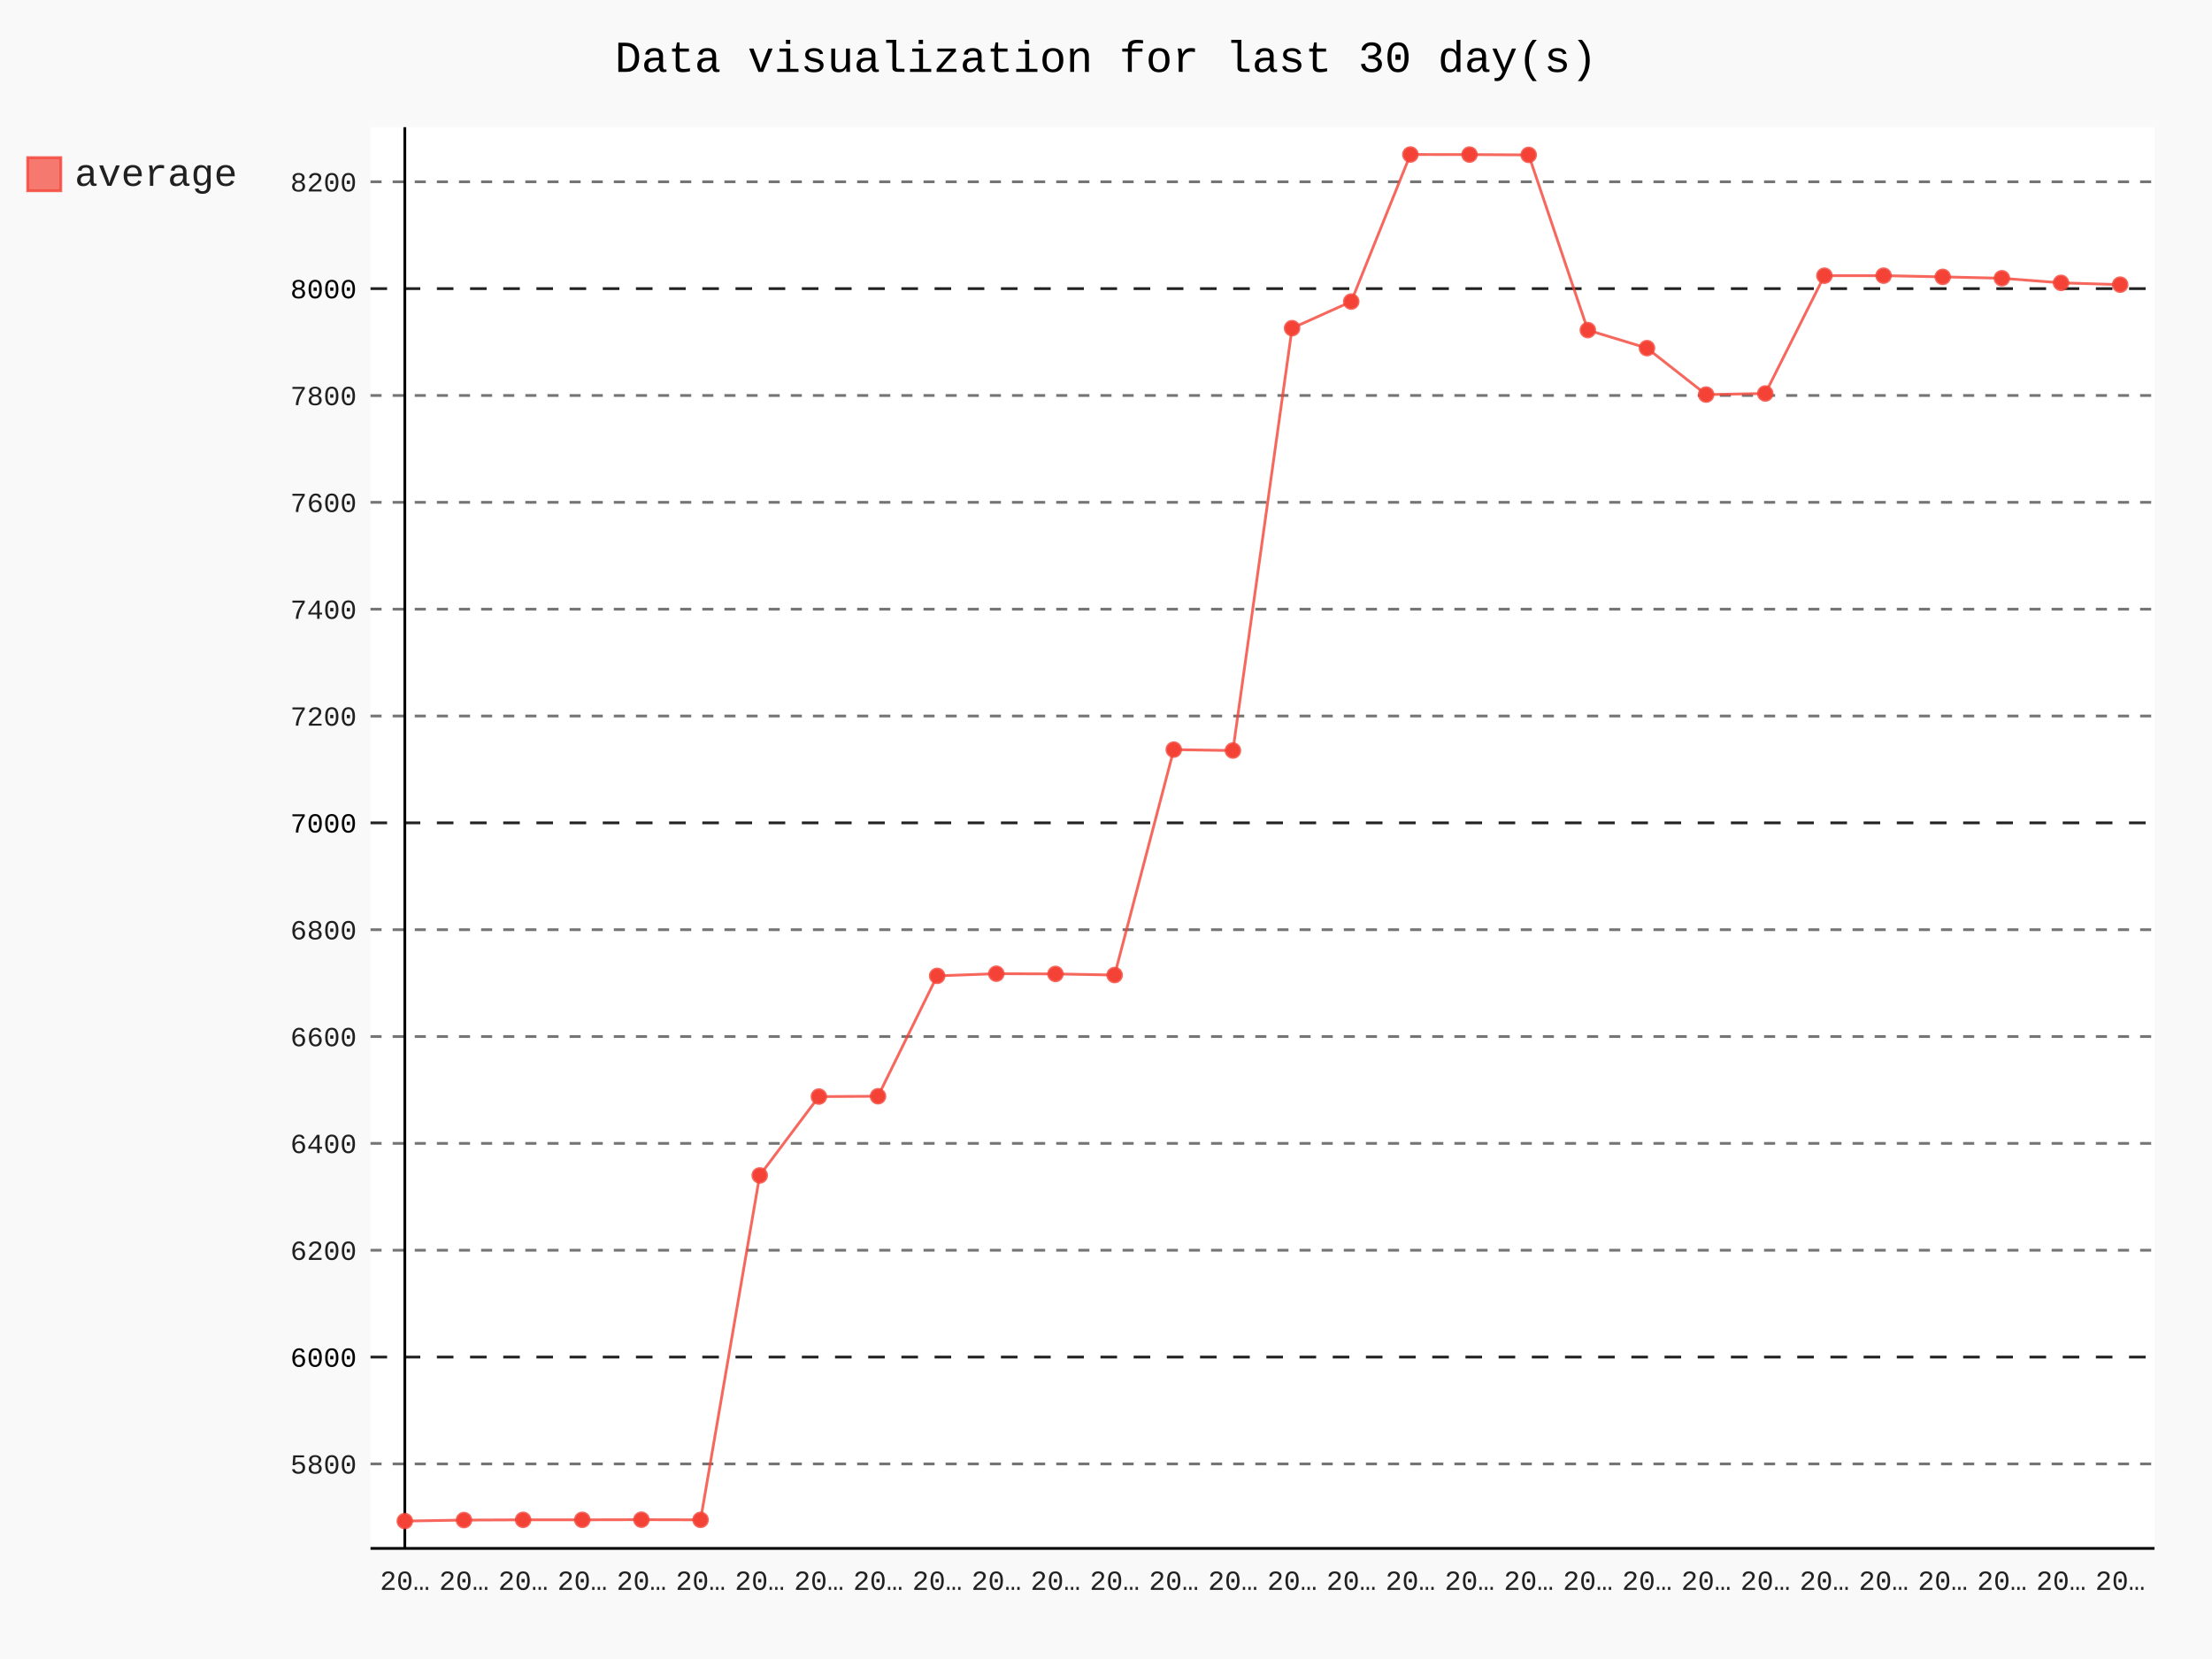
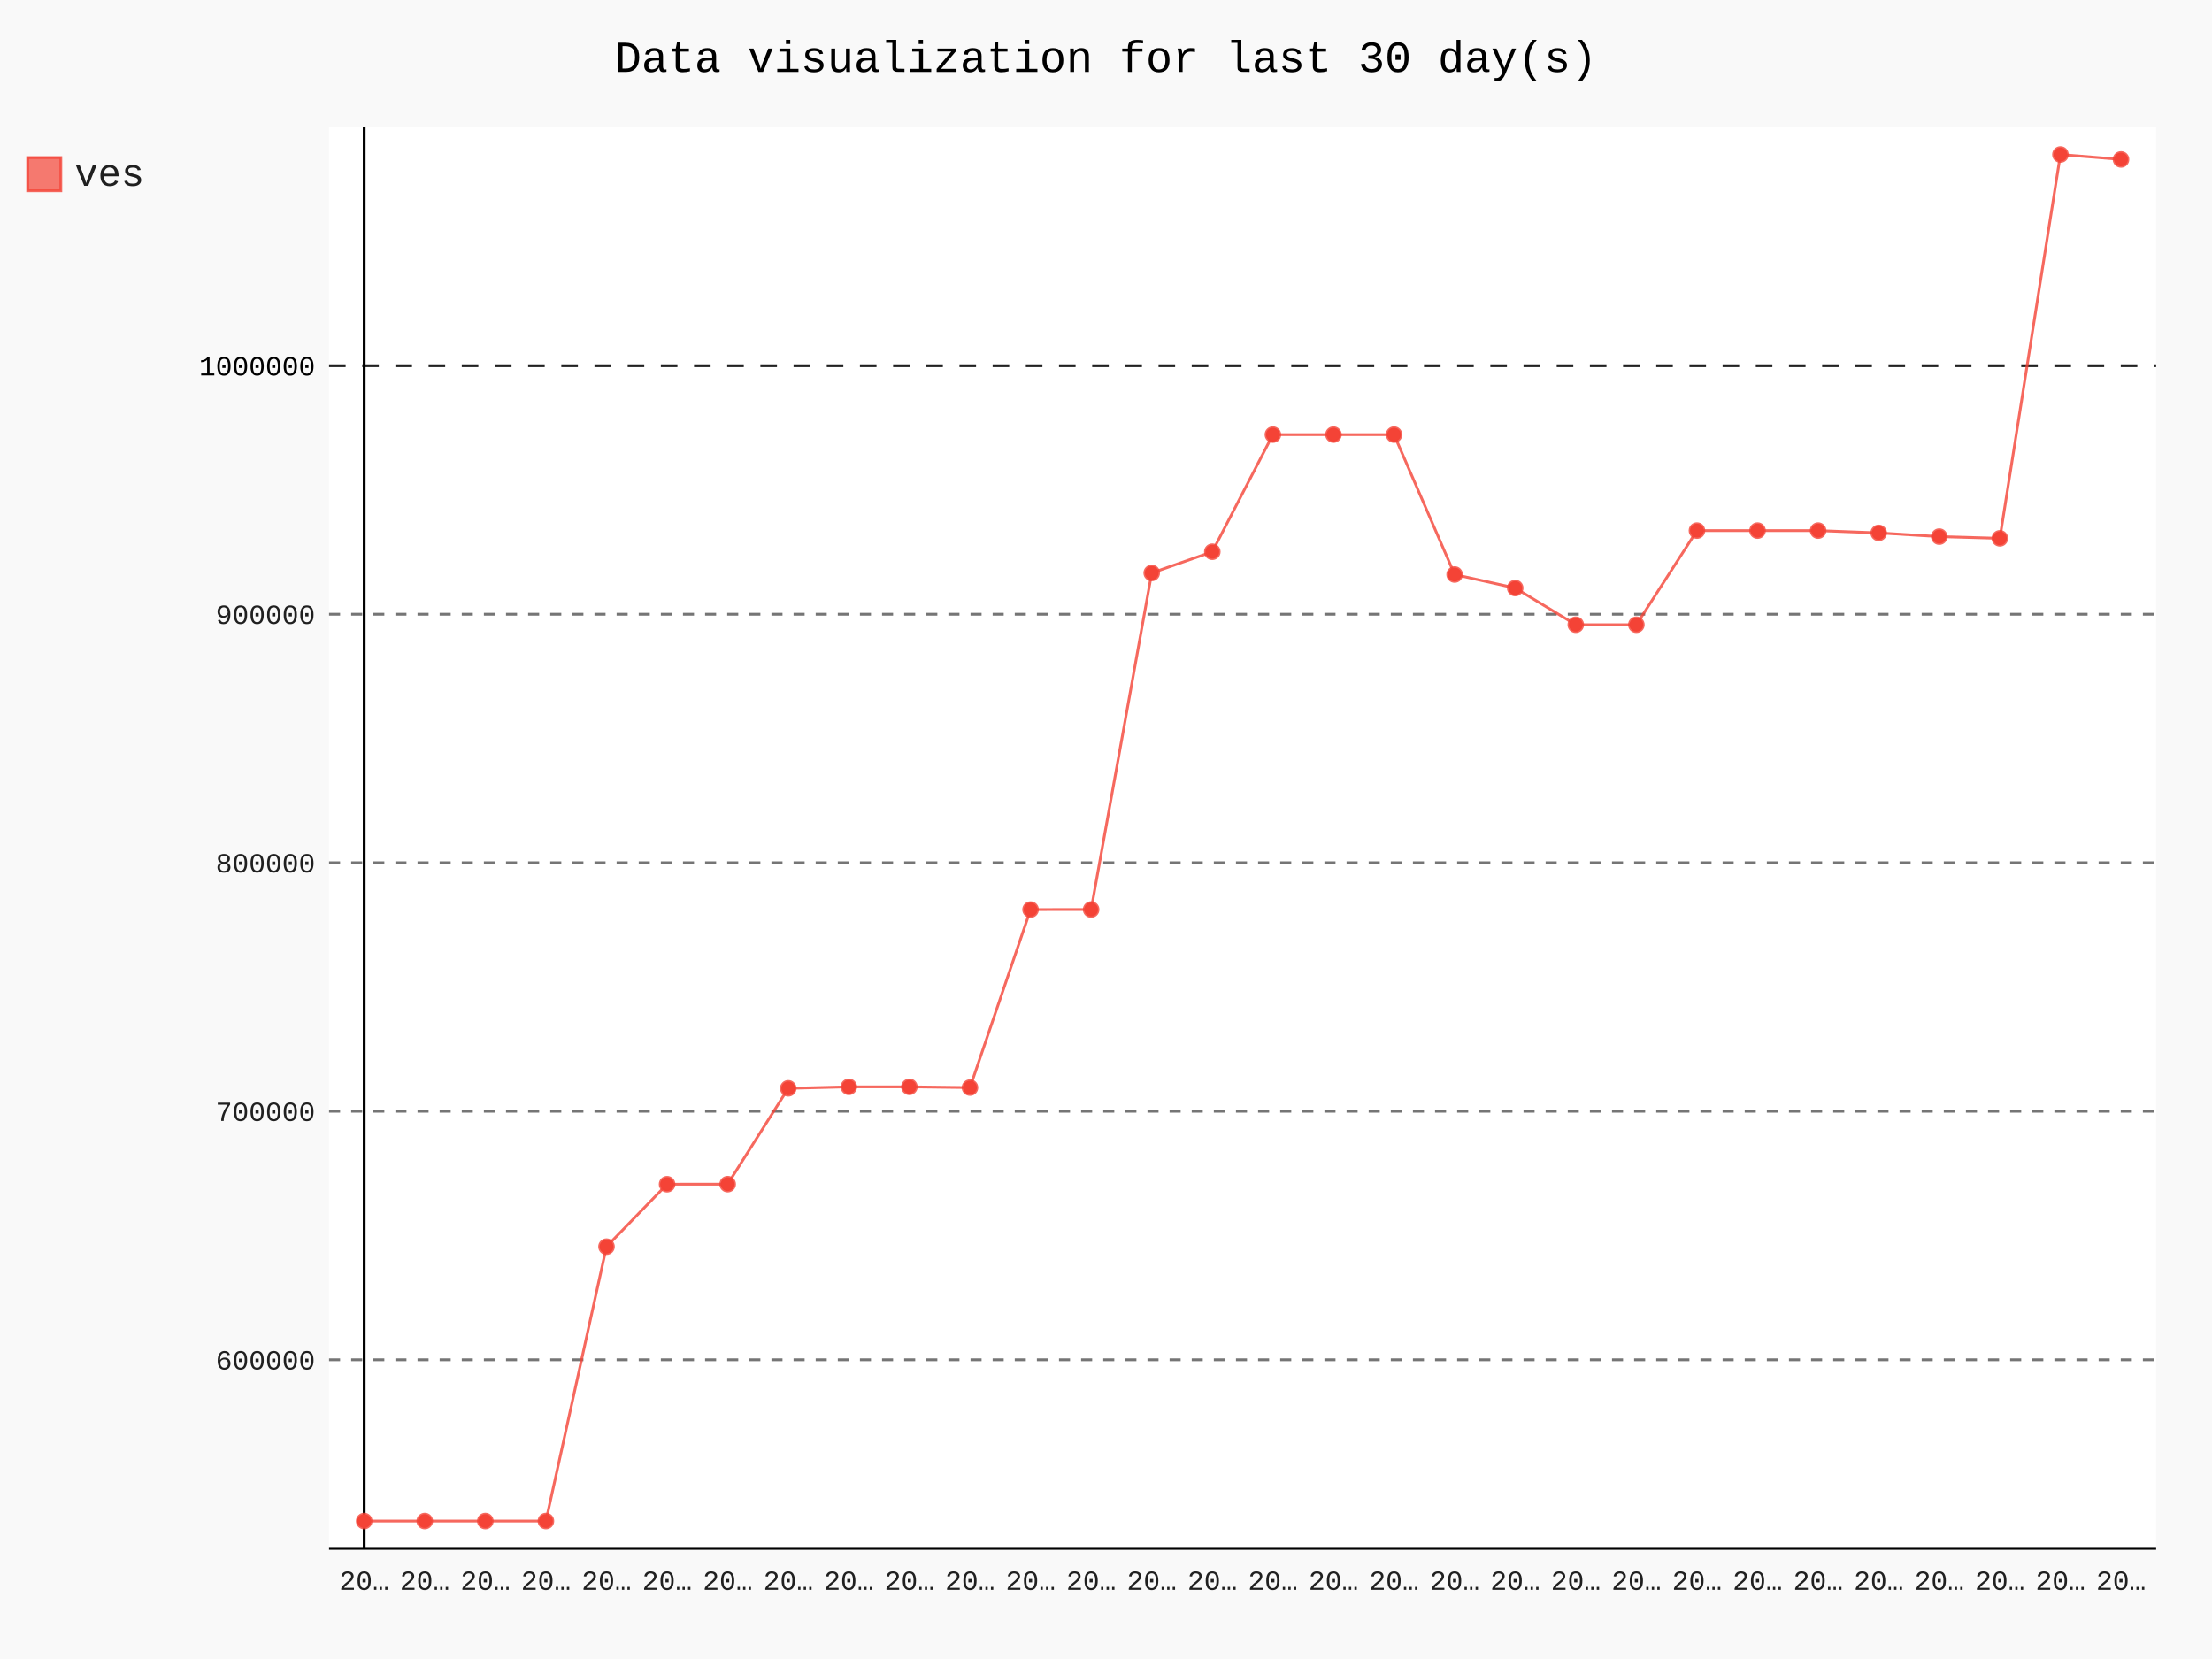
- <svg xmlns="http://www.w3.org/2000/svg" id="chart-b32dbc73-00fb-408c-bb18-6d2e215580d8" class="pygal-chart" viewBox="0 0 800 600">
+ <svg xmlns="http://www.w3.org/2000/svg" id="chart-a06a7581-9073-448a-ac82-92d03c60126c" class="pygal-chart" viewBox="0 0 800 600">
  <defs>
-     <style type="text/css">#chart-b32dbc73-00fb-408c-bb18-6d2e215580d8{-webkit-user-select:none;-webkit-font-smoothing:antialiased;font-family:Consolas,"Liberation Mono",Menlo,Courier,monospace}#chart-b32dbc73-00fb-408c-bb18-6d2e215580d8 .title{font-family:Consolas,"Liberation Mono",Menlo,Courier,monospace;font-size:16px}#chart-b32dbc73-00fb-408c-bb18-6d2e215580d8 .legends .legend text{font-family:Consolas,"Liberation Mono",Menlo,Courier,monospace;font-size:14px}#chart-b32dbc73-00fb-408c-bb18-6d2e215580d8 .axis text{font-family:Consolas,"Liberation Mono",Menlo,Courier,monospace;font-size:10px}#chart-b32dbc73-00fb-408c-bb18-6d2e215580d8 .axis text.major{font-family:Consolas,"Liberation Mono",Menlo,Courier,monospace;font-size:10px}#chart-b32dbc73-00fb-408c-bb18-6d2e215580d8 .text-overlay text.value{font-family:Consolas,"Liberation Mono",Menlo,Courier,monospace;font-size:16px}#chart-b32dbc73-00fb-408c-bb18-6d2e215580d8 .text-overlay text.label{font-family:Consolas,"Liberation Mono",Menlo,Courier,monospace;font-size:10px}#chart-b32dbc73-00fb-408c-bb18-6d2e215580d8 .tooltip{font-family:Consolas,"Liberation Mono",Menlo,Courier,monospace;font-size:14px}#chart-b32dbc73-00fb-408c-bb18-6d2e215580d8 text.no_data{font-family:Consolas,"Liberation Mono",Menlo,Courier,monospace;font-size:64px}
- #chart-b32dbc73-00fb-408c-bb18-6d2e215580d8{background-color:rgba(249,249,249,1)}#chart-b32dbc73-00fb-408c-bb18-6d2e215580d8 path,#chart-b32dbc73-00fb-408c-bb18-6d2e215580d8 line,#chart-b32dbc73-00fb-408c-bb18-6d2e215580d8 rect,#chart-b32dbc73-00fb-408c-bb18-6d2e215580d8 circle{-webkit-transition:150ms;-moz-transition:150ms;transition:150ms}#chart-b32dbc73-00fb-408c-bb18-6d2e215580d8 .graph &gt; .background{fill:rgba(249,249,249,1)}#chart-b32dbc73-00fb-408c-bb18-6d2e215580d8 .plot &gt; .background{fill:rgba(255,255,255,1)}#chart-b32dbc73-00fb-408c-bb18-6d2e215580d8 .graph{fill:rgba(0,0,0,.87)}#chart-b32dbc73-00fb-408c-bb18-6d2e215580d8 text.no_data{fill:rgba(0,0,0,1)}#chart-b32dbc73-00fb-408c-bb18-6d2e215580d8 .title{fill:rgba(0,0,0,1)}#chart-b32dbc73-00fb-408c-bb18-6d2e215580d8 .legends .legend text{fill:rgba(0,0,0,.87)}#chart-b32dbc73-00fb-408c-bb18-6d2e215580d8 .legends .legend:hover text{fill:rgba(0,0,0,1)}#chart-b32dbc73-00fb-408c-bb18-6d2e215580d8 .axis .line{stroke:rgba(0,0,0,1)}#chart-b32dbc73-00fb-408c-bb18-6d2e215580d8 .axis .guide.line{stroke:rgba(0,0,0,.54)}#chart-b32dbc73-00fb-408c-bb18-6d2e215580d8 .axis .major.line{stroke:rgba(0,0,0,.87)}#chart-b32dbc73-00fb-408c-bb18-6d2e215580d8 .axis text.major{fill:rgba(0,0,0,1)}#chart-b32dbc73-00fb-408c-bb18-6d2e215580d8 .axis.y .guides:hover .guide.line,#chart-b32dbc73-00fb-408c-bb18-6d2e215580d8 .line-graph .axis.x .guides:hover .guide.line,#chart-b32dbc73-00fb-408c-bb18-6d2e215580d8 .stackedline-graph .axis.x .guides:hover .guide.line,#chart-b32dbc73-00fb-408c-bb18-6d2e215580d8 .xy-graph .axis.x .guides:hover .guide.line{stroke:rgba(0,0,0,1)}#chart-b32dbc73-00fb-408c-bb18-6d2e215580d8 .axis .guides:hover text{fill:rgba(0,0,0,1)}#chart-b32dbc73-00fb-408c-bb18-6d2e215580d8 .reactive{fill-opacity:.7;stroke-opacity:.8}#chart-b32dbc73-00fb-408c-bb18-6d2e215580d8 .ci{stroke:rgba(0,0,0,.87)}#chart-b32dbc73-00fb-408c-bb18-6d2e215580d8 .reactive.active,#chart-b32dbc73-00fb-408c-bb18-6d2e215580d8 .active .reactive{fill-opacity:.8;stroke-opacity:.9;stroke-width:4}#chart-b32dbc73-00fb-408c-bb18-6d2e215580d8 .ci .reactive.active{stroke-width:1.5}#chart-b32dbc73-00fb-408c-bb18-6d2e215580d8 .series text{fill:rgba(0,0,0,1)}#chart-b32dbc73-00fb-408c-bb18-6d2e215580d8 .tooltip rect{fill:rgba(255,255,255,1);stroke:rgba(0,0,0,1);-webkit-transition:opacity 150ms;-moz-transition:opacity 150ms;transition:opacity 150ms}#chart-b32dbc73-00fb-408c-bb18-6d2e215580d8 .tooltip .label{fill:rgba(0,0,0,.87)}#chart-b32dbc73-00fb-408c-bb18-6d2e215580d8 .tooltip .label{fill:rgba(0,0,0,.87)}#chart-b32dbc73-00fb-408c-bb18-6d2e215580d8 .tooltip .legend{font-size:.8em;fill:rgba(0,0,0,.54)}#chart-b32dbc73-00fb-408c-bb18-6d2e215580d8 .tooltip .x_label{font-size:.6em;fill:rgba(0,0,0,1)}#chart-b32dbc73-00fb-408c-bb18-6d2e215580d8 .tooltip .xlink{font-size:.5em;text-decoration:underline}#chart-b32dbc73-00fb-408c-bb18-6d2e215580d8 .tooltip .value{font-size:1.5em}#chart-b32dbc73-00fb-408c-bb18-6d2e215580d8 .bound{font-size:.5em}#chart-b32dbc73-00fb-408c-bb18-6d2e215580d8 .max-value{font-size:.75em;fill:rgba(0,0,0,.54)}#chart-b32dbc73-00fb-408c-bb18-6d2e215580d8 .map-element{fill:rgba(255,255,255,1);stroke:rgba(0,0,0,.54) !important}#chart-b32dbc73-00fb-408c-bb18-6d2e215580d8 .map-element .reactive{fill-opacity:inherit;stroke-opacity:inherit}#chart-b32dbc73-00fb-408c-bb18-6d2e215580d8 .color-0,#chart-b32dbc73-00fb-408c-bb18-6d2e215580d8 .color-0 a:visited{stroke:#F44336;fill:#F44336}#chart-b32dbc73-00fb-408c-bb18-6d2e215580d8 .text-overlay .color-0 text{fill:black}
- #chart-b32dbc73-00fb-408c-bb18-6d2e215580d8 text.no_data{text-anchor:middle}#chart-b32dbc73-00fb-408c-bb18-6d2e215580d8 .guide.line{fill:none}#chart-b32dbc73-00fb-408c-bb18-6d2e215580d8 .centered{text-anchor:middle}#chart-b32dbc73-00fb-408c-bb18-6d2e215580d8 .title{text-anchor:middle}#chart-b32dbc73-00fb-408c-bb18-6d2e215580d8 .legends .legend text{fill-opacity:1}#chart-b32dbc73-00fb-408c-bb18-6d2e215580d8 .axis.x text{text-anchor:middle}#chart-b32dbc73-00fb-408c-bb18-6d2e215580d8 .axis.x:not(.web) text[transform]{text-anchor:start}#chart-b32dbc73-00fb-408c-bb18-6d2e215580d8 .axis.x:not(.web) text[transform].backwards{text-anchor:end}#chart-b32dbc73-00fb-408c-bb18-6d2e215580d8 .axis.y text{text-anchor:end}#chart-b32dbc73-00fb-408c-bb18-6d2e215580d8 .axis.y text[transform].backwards{text-anchor:start}#chart-b32dbc73-00fb-408c-bb18-6d2e215580d8 .axis.y2 text{text-anchor:start}#chart-b32dbc73-00fb-408c-bb18-6d2e215580d8 .axis.y2 text[transform].backwards{text-anchor:end}#chart-b32dbc73-00fb-408c-bb18-6d2e215580d8 .axis .guide.line{stroke-dasharray:4,4}#chart-b32dbc73-00fb-408c-bb18-6d2e215580d8 .axis .major.guide.line{stroke-dasharray:6,6}#chart-b32dbc73-00fb-408c-bb18-6d2e215580d8 .horizontal .axis.y .guide.line,#chart-b32dbc73-00fb-408c-bb18-6d2e215580d8 .horizontal .axis.y2 .guide.line,#chart-b32dbc73-00fb-408c-bb18-6d2e215580d8 .vertical .axis.x .guide.line{opacity:0}#chart-b32dbc73-00fb-408c-bb18-6d2e215580d8 .horizontal .axis.always_show .guide.line,#chart-b32dbc73-00fb-408c-bb18-6d2e215580d8 .vertical .axis.always_show .guide.line{opacity:1 !important}#chart-b32dbc73-00fb-408c-bb18-6d2e215580d8 .axis.y .guides:hover .guide.line,#chart-b32dbc73-00fb-408c-bb18-6d2e215580d8 .axis.y2 .guides:hover .guide.line,#chart-b32dbc73-00fb-408c-bb18-6d2e215580d8 .axis.x .guides:hover .guide.line{opacity:1}#chart-b32dbc73-00fb-408c-bb18-6d2e215580d8 .axis .guides:hover text{opacity:1}#chart-b32dbc73-00fb-408c-bb18-6d2e215580d8 .nofill{fill:none}#chart-b32dbc73-00fb-408c-bb18-6d2e215580d8 .subtle-fill{fill-opacity:.2}#chart-b32dbc73-00fb-408c-bb18-6d2e215580d8 .dot{stroke-width:1px;fill-opacity:1}#chart-b32dbc73-00fb-408c-bb18-6d2e215580d8 .dot.active{stroke-width:5px}#chart-b32dbc73-00fb-408c-bb18-6d2e215580d8 .dot.negative{fill:transparent}#chart-b32dbc73-00fb-408c-bb18-6d2e215580d8 text,#chart-b32dbc73-00fb-408c-bb18-6d2e215580d8 tspan{stroke:none !important}#chart-b32dbc73-00fb-408c-bb18-6d2e215580d8 .series text.active{opacity:1}#chart-b32dbc73-00fb-408c-bb18-6d2e215580d8 .tooltip rect{fill-opacity:.95;stroke-width:.5}#chart-b32dbc73-00fb-408c-bb18-6d2e215580d8 .tooltip text{fill-opacity:1}#chart-b32dbc73-00fb-408c-bb18-6d2e215580d8 .showable{visibility:hidden}#chart-b32dbc73-00fb-408c-bb18-6d2e215580d8 .showable.shown{visibility:visible}#chart-b32dbc73-00fb-408c-bb18-6d2e215580d8 .gauge-background{fill:rgba(229,229,229,1);stroke:none}#chart-b32dbc73-00fb-408c-bb18-6d2e215580d8 .bg-lines{stroke:rgba(249,249,249,1);stroke-width:2px}</style>
+     <style type="text/css">#chart-a06a7581-9073-448a-ac82-92d03c60126c{-webkit-user-select:none;-webkit-font-smoothing:antialiased;font-family:Consolas,"Liberation Mono",Menlo,Courier,monospace}#chart-a06a7581-9073-448a-ac82-92d03c60126c .title{font-family:Consolas,"Liberation Mono",Menlo,Courier,monospace;font-size:16px}#chart-a06a7581-9073-448a-ac82-92d03c60126c .legends .legend text{font-family:Consolas,"Liberation Mono",Menlo,Courier,monospace;font-size:14px}#chart-a06a7581-9073-448a-ac82-92d03c60126c .axis text{font-family:Consolas,"Liberation Mono",Menlo,Courier,monospace;font-size:10px}#chart-a06a7581-9073-448a-ac82-92d03c60126c .axis text.major{font-family:Consolas,"Liberation Mono",Menlo,Courier,monospace;font-size:10px}#chart-a06a7581-9073-448a-ac82-92d03c60126c .text-overlay text.value{font-family:Consolas,"Liberation Mono",Menlo,Courier,monospace;font-size:16px}#chart-a06a7581-9073-448a-ac82-92d03c60126c .text-overlay text.label{font-family:Consolas,"Liberation Mono",Menlo,Courier,monospace;font-size:10px}#chart-a06a7581-9073-448a-ac82-92d03c60126c .tooltip{font-family:Consolas,"Liberation Mono",Menlo,Courier,monospace;font-size:14px}#chart-a06a7581-9073-448a-ac82-92d03c60126c text.no_data{font-family:Consolas,"Liberation Mono",Menlo,Courier,monospace;font-size:64px}
+ #chart-a06a7581-9073-448a-ac82-92d03c60126c{background-color:rgba(249,249,249,1)}#chart-a06a7581-9073-448a-ac82-92d03c60126c path,#chart-a06a7581-9073-448a-ac82-92d03c60126c line,#chart-a06a7581-9073-448a-ac82-92d03c60126c rect,#chart-a06a7581-9073-448a-ac82-92d03c60126c circle{-webkit-transition:150ms;-moz-transition:150ms;transition:150ms}#chart-a06a7581-9073-448a-ac82-92d03c60126c .graph &gt; .background{fill:rgba(249,249,249,1)}#chart-a06a7581-9073-448a-ac82-92d03c60126c .plot &gt; .background{fill:rgba(255,255,255,1)}#chart-a06a7581-9073-448a-ac82-92d03c60126c .graph{fill:rgba(0,0,0,.87)}#chart-a06a7581-9073-448a-ac82-92d03c60126c text.no_data{fill:rgba(0,0,0,1)}#chart-a06a7581-9073-448a-ac82-92d03c60126c .title{fill:rgba(0,0,0,1)}#chart-a06a7581-9073-448a-ac82-92d03c60126c .legends .legend text{fill:rgba(0,0,0,.87)}#chart-a06a7581-9073-448a-ac82-92d03c60126c .legends .legend:hover text{fill:rgba(0,0,0,1)}#chart-a06a7581-9073-448a-ac82-92d03c60126c .axis .line{stroke:rgba(0,0,0,1)}#chart-a06a7581-9073-448a-ac82-92d03c60126c .axis .guide.line{stroke:rgba(0,0,0,.54)}#chart-a06a7581-9073-448a-ac82-92d03c60126c .axis .major.line{stroke:rgba(0,0,0,.87)}#chart-a06a7581-9073-448a-ac82-92d03c60126c .axis text.major{fill:rgba(0,0,0,1)}#chart-a06a7581-9073-448a-ac82-92d03c60126c .axis.y .guides:hover .guide.line,#chart-a06a7581-9073-448a-ac82-92d03c60126c .line-graph .axis.x .guides:hover .guide.line,#chart-a06a7581-9073-448a-ac82-92d03c60126c .stackedline-graph .axis.x .guides:hover .guide.line,#chart-a06a7581-9073-448a-ac82-92d03c60126c .xy-graph .axis.x .guides:hover .guide.line{stroke:rgba(0,0,0,1)}#chart-a06a7581-9073-448a-ac82-92d03c60126c .axis .guides:hover text{fill:rgba(0,0,0,1)}#chart-a06a7581-9073-448a-ac82-92d03c60126c .reactive{fill-opacity:.7;stroke-opacity:.8}#chart-a06a7581-9073-448a-ac82-92d03c60126c .ci{stroke:rgba(0,0,0,.87)}#chart-a06a7581-9073-448a-ac82-92d03c60126c .reactive.active,#chart-a06a7581-9073-448a-ac82-92d03c60126c .active .reactive{fill-opacity:.8;stroke-opacity:.9;stroke-width:4}#chart-a06a7581-9073-448a-ac82-92d03c60126c .ci .reactive.active{stroke-width:1.5}#chart-a06a7581-9073-448a-ac82-92d03c60126c .series text{fill:rgba(0,0,0,1)}#chart-a06a7581-9073-448a-ac82-92d03c60126c .tooltip rect{fill:rgba(255,255,255,1);stroke:rgba(0,0,0,1);-webkit-transition:opacity 150ms;-moz-transition:opacity 150ms;transition:opacity 150ms}#chart-a06a7581-9073-448a-ac82-92d03c60126c .tooltip .label{fill:rgba(0,0,0,.87)}#chart-a06a7581-9073-448a-ac82-92d03c60126c .tooltip .label{fill:rgba(0,0,0,.87)}#chart-a06a7581-9073-448a-ac82-92d03c60126c .tooltip .legend{font-size:.8em;fill:rgba(0,0,0,.54)}#chart-a06a7581-9073-448a-ac82-92d03c60126c .tooltip .x_label{font-size:.6em;fill:rgba(0,0,0,1)}#chart-a06a7581-9073-448a-ac82-92d03c60126c .tooltip .xlink{font-size:.5em;text-decoration:underline}#chart-a06a7581-9073-448a-ac82-92d03c60126c .tooltip .value{font-size:1.5em}#chart-a06a7581-9073-448a-ac82-92d03c60126c .bound{font-size:.5em}#chart-a06a7581-9073-448a-ac82-92d03c60126c .max-value{font-size:.75em;fill:rgba(0,0,0,.54)}#chart-a06a7581-9073-448a-ac82-92d03c60126c .map-element{fill:rgba(255,255,255,1);stroke:rgba(0,0,0,.54) !important}#chart-a06a7581-9073-448a-ac82-92d03c60126c .map-element .reactive{fill-opacity:inherit;stroke-opacity:inherit}#chart-a06a7581-9073-448a-ac82-92d03c60126c .color-0,#chart-a06a7581-9073-448a-ac82-92d03c60126c .color-0 a:visited{stroke:#F44336;fill:#F44336}#chart-a06a7581-9073-448a-ac82-92d03c60126c .text-overlay .color-0 text{fill:black}
+ #chart-a06a7581-9073-448a-ac82-92d03c60126c text.no_data{text-anchor:middle}#chart-a06a7581-9073-448a-ac82-92d03c60126c .guide.line{fill:none}#chart-a06a7581-9073-448a-ac82-92d03c60126c .centered{text-anchor:middle}#chart-a06a7581-9073-448a-ac82-92d03c60126c .title{text-anchor:middle}#chart-a06a7581-9073-448a-ac82-92d03c60126c .legends .legend text{fill-opacity:1}#chart-a06a7581-9073-448a-ac82-92d03c60126c .axis.x text{text-anchor:middle}#chart-a06a7581-9073-448a-ac82-92d03c60126c .axis.x:not(.web) text[transform]{text-anchor:start}#chart-a06a7581-9073-448a-ac82-92d03c60126c .axis.x:not(.web) text[transform].backwards{text-anchor:end}#chart-a06a7581-9073-448a-ac82-92d03c60126c .axis.y text{text-anchor:end}#chart-a06a7581-9073-448a-ac82-92d03c60126c .axis.y text[transform].backwards{text-anchor:start}#chart-a06a7581-9073-448a-ac82-92d03c60126c .axis.y2 text{text-anchor:start}#chart-a06a7581-9073-448a-ac82-92d03c60126c .axis.y2 text[transform].backwards{text-anchor:end}#chart-a06a7581-9073-448a-ac82-92d03c60126c .axis .guide.line{stroke-dasharray:4,4}#chart-a06a7581-9073-448a-ac82-92d03c60126c .axis .major.guide.line{stroke-dasharray:6,6}#chart-a06a7581-9073-448a-ac82-92d03c60126c .horizontal .axis.y .guide.line,#chart-a06a7581-9073-448a-ac82-92d03c60126c .horizontal .axis.y2 .guide.line,#chart-a06a7581-9073-448a-ac82-92d03c60126c .vertical .axis.x .guide.line{opacity:0}#chart-a06a7581-9073-448a-ac82-92d03c60126c .horizontal .axis.always_show .guide.line,#chart-a06a7581-9073-448a-ac82-92d03c60126c .vertical .axis.always_show .guide.line{opacity:1 !important}#chart-a06a7581-9073-448a-ac82-92d03c60126c .axis.y .guides:hover .guide.line,#chart-a06a7581-9073-448a-ac82-92d03c60126c .axis.y2 .guides:hover .guide.line,#chart-a06a7581-9073-448a-ac82-92d03c60126c .axis.x .guides:hover .guide.line{opacity:1}#chart-a06a7581-9073-448a-ac82-92d03c60126c .axis .guides:hover text{opacity:1}#chart-a06a7581-9073-448a-ac82-92d03c60126c .nofill{fill:none}#chart-a06a7581-9073-448a-ac82-92d03c60126c .subtle-fill{fill-opacity:.2}#chart-a06a7581-9073-448a-ac82-92d03c60126c .dot{stroke-width:1px;fill-opacity:1}#chart-a06a7581-9073-448a-ac82-92d03c60126c .dot.active{stroke-width:5px}#chart-a06a7581-9073-448a-ac82-92d03c60126c .dot.negative{fill:transparent}#chart-a06a7581-9073-448a-ac82-92d03c60126c text,#chart-a06a7581-9073-448a-ac82-92d03c60126c tspan{stroke:none !important}#chart-a06a7581-9073-448a-ac82-92d03c60126c .series text.active{opacity:1}#chart-a06a7581-9073-448a-ac82-92d03c60126c .tooltip rect{fill-opacity:.95;stroke-width:.5}#chart-a06a7581-9073-448a-ac82-92d03c60126c .tooltip text{fill-opacity:1}#chart-a06a7581-9073-448a-ac82-92d03c60126c .showable{visibility:hidden}#chart-a06a7581-9073-448a-ac82-92d03c60126c .showable.shown{visibility:visible}#chart-a06a7581-9073-448a-ac82-92d03c60126c .gauge-background{fill:rgba(229,229,229,1);stroke:none}#chart-a06a7581-9073-448a-ac82-92d03c60126c .bg-lines{stroke:rgba(249,249,249,1);stroke-width:2px}</style>
  </defs>
  <g class="graph line-graph vertical">
    <rect x="0" y="0" width="800" height="600" class="background" />
-     <g transform="translate(134, 46)" class="plot">
-       <rect x="0" y="0" width="645.2" height="514" class="background" />
+     <g transform="translate(119, 46)" class="plot">
+       <rect x="0" y="0" width="660.8" height="514" class="background" />
      <g class="axis y always_show">
-         <path d="M0 514 h645.2" class="line" />
-         <g class="guides">
-           <path d="M0 483.445 h645.2" class="guide line" />
-           <text x="-5" y="486.945" class="">5800</text>
-         </g>
-         <g class="guides">
-           <path d="M0 444.803 h645.2" class="major guide line" />
-           <text x="-5" y="448.303" class="major">6000</text>
-         </g>
-         <g class="guides">
-           <path d="M0 406.162 h645.2" class="guide line" />
-           <text x="-5" y="409.662" class="">6200</text>
-         </g>
-         <g class="guides">
-           <path d="M0 367.52 h645.2" class="guide line" />
-           <text x="-5" y="371.02" class="">6400</text>
-         </g>
-         <g class="guides">
-           <path d="M0 328.879 h645.2" class="guide line" />
-           <text x="-5" y="332.379" class="">6600</text>
-         </g>
-         <g class="guides">
-           <path d="M0 290.237 h645.2" class="guide line" />
-           <text x="-5" y="293.737" class="">6800</text>
-         </g>
-         <g class="guides">
-           <path d="M0 251.595 h645.2" class="major guide line" />
-           <text x="-5" y="255.095" class="major">7000</text>
-         </g>
-         <g class="guides">
-           <path d="M0 212.954 h645.2" class="guide line" />
-           <text x="-5" y="216.454" class="">7200</text>
-         </g>
-         <g class="guides">
-           <path d="M0 174.312 h645.2" class="guide line" />
-           <text x="-5" y="177.812" class="">7400</text>
-         </g>
-         <g class="guides">
-           <path d="M0 135.671 h645.2" class="guide line" />
-           <text x="-5" y="139.171" class="">7600</text>
-         </g>
-         <g class="guides">
-           <path d="M0 97.029 h645.2" class="guide line" />
-           <text x="-5" y="100.529" class="">7800</text>
-         </g>
-         <g class="guides">
-           <path d="M0 58.387 h645.2" class="major guide line" />
-           <text x="-5" y="61.887" class="major">8000</text>
-         </g>
-         <g class="guides">
-           <path d="M0 19.746 h645.2" class="guide line" />
-           <text x="-5" y="23.246" class="">8200</text>
+         <path d="M0 514 h660.8" class="line" />
+         <g class="guides">
+           <path d="M0 445.783 h660.8" class="guide line" />
+           <text x="-5" y="449.283" class="">600000</text>
+         </g>
+         <g class="guides">
+           <path d="M0 355.903 h660.8" class="guide line" />
+           <text x="-5" y="359.403" class="">700000</text>
+         </g>
+         <g class="guides">
+           <path d="M0 266.023 h660.8" class="guide line" />
+           <text x="-5" y="269.523" class="">800000</text>
+         </g>
+         <g class="guides">
+           <path d="M0 176.144 h660.8" class="guide line" />
+           <text x="-5" y="179.644" class="">900000</text>
+         </g>
+         <g class="guides">
+           <path d="M0 86.264 h660.8" class="major guide line" />
+           <text x="-5" y="89.764" class="major">1000000</text>
        </g>
      </g>
      <g class="axis x">
        <g class="guides">
-           <path d="M12.408 0 v514" class="line" />
-           <text x="12.408" y="529.0" class="">20…</text>
-         </g>
-         <g class="guides">
-           <path d="M33.8 0 v514" class="guide line" />
-           <text x="33.8" y="529.0" class="">20…</text>
-         </g>
-         <g class="guides">
-           <path d="M55.193 0 v514" class="guide line" />
-           <text x="55.193" y="529.0" class="">20…</text>
-         </g>
-         <g class="guides">
-           <path d="M76.585 0 v514" class="guide line" />
-           <text x="76.585" y="529.0" class="">20…</text>
-         </g>
-         <g class="guides">
-           <path d="M97.978 0 v514" class="guide line" />
-           <text x="97.978" y="529.0" class="">20…</text>
-         </g>
-         <g class="guides">
-           <path d="M119.371 0 v514" class="guide line" />
-           <text x="119.371" y="529.0" class="">20…</text>
-         </g>
-         <g class="guides">
-           <path d="M140.763 0 v514" class="guide line" />
-           <text x="140.763" y="529.0" class="">20…</text>
-         </g>
-         <g class="guides">
-           <path d="M162.156 0 v514" class="guide line" />
-           <text x="162.156" y="529.0" class="">20…</text>
-         </g>
-         <g class="guides">
-           <path d="M183.548 0 v514" class="guide line" />
-           <text x="183.548" y="529.0" class="">20…</text>
-         </g>
-         <g class="guides">
-           <path d="M204.941 0 v514" class="guide line" />
-           <text x="204.941" y="529.0" class="">20…</text>
-         </g>
-         <g class="guides">
-           <path d="M226.333 0 v514" class="guide line" />
-           <text x="226.333" y="529.0" class="">20…</text>
-         </g>
-         <g class="guides">
-           <path d="M247.726 0 v514" class="guide line" />
-           <text x="247.726" y="529.0" class="">20…</text>
-         </g>
-         <g class="guides">
-           <path d="M269.119 0 v514" class="guide line" />
-           <text x="269.119" y="529.0" class="">20…</text>
-         </g>
-         <g class="guides">
-           <path d="M290.511 0 v514" class="guide line" />
-           <text x="290.511" y="529.0" class="">20…</text>
-         </g>
-         <g class="guides">
-           <path d="M311.904 0 v514" class="guide line" />
-           <text x="311.904" y="529.0" class="">20…</text>
-         </g>
-         <g class="guides">
-           <path d="M333.296 0 v514" class="guide line" />
-           <text x="333.296" y="529.0" class="">20…</text>
-         </g>
-         <g class="guides">
-           <path d="M354.689 0 v514" class="guide line" />
-           <text x="354.689" y="529.0" class="">20…</text>
-         </g>
-         <g class="guides">
-           <path d="M376.081 0 v514" class="guide line" />
-           <text x="376.081" y="529.0" class="">20…</text>
-         </g>
-         <g class="guides">
-           <path d="M397.474 0 v514" class="guide line" />
-           <text x="397.474" y="529.0" class="">20…</text>
-         </g>
-         <g class="guides">
-           <path d="M418.867 0 v514" class="guide line" />
-           <text x="418.867" y="529.0" class="">20…</text>
-         </g>
-         <g class="guides">
-           <path d="M440.259 0 v514" class="guide line" />
-           <text x="440.259" y="529.0" class="">20…</text>
-         </g>
-         <g class="guides">
-           <path d="M461.652 0 v514" class="guide line" />
-           <text x="461.652" y="529.0" class="">20…</text>
-         </g>
-         <g class="guides">
-           <path d="M483.044 0 v514" class="guide line" />
-           <text x="483.044" y="529.0" class="">20…</text>
-         </g>
-         <g class="guides">
-           <path d="M504.437 0 v514" class="guide line" />
-           <text x="504.437" y="529.0" class="">20…</text>
-         </g>
-         <g class="guides">
-           <path d="M525.829 0 v514" class="guide line" />
-           <text x="525.829" y="529.0" class="">20…</text>
-         </g>
-         <g class="guides">
-           <path d="M547.222 0 v514" class="guide line" />
-           <text x="547.222" y="529.0" class="">20…</text>
-         </g>
-         <g class="guides">
-           <path d="M568.615 0 v514" class="guide line" />
-           <text x="568.615" y="529.0" class="">20…</text>
-         </g>
-         <g class="guides">
-           <path d="M590.007 0 v514" class="guide line" />
-           <text x="590.007" y="529.0" class="">20…</text>
-         </g>
-         <g class="guides">
-           <path d="M611.4 0 v514" class="guide line" />
-           <text x="611.4" y="529.0" class="">20…</text>
-         </g>
-         <g class="guides">
-           <path d="M632.792 0 v514" class="guide line" />
-           <text x="632.792" y="529.0" class="">20…</text>
+           <path d="M12.708 0 v514" class="line" />
+           <text x="12.708" y="529.0" class="">20…</text>
+         </g>
+         <g class="guides">
+           <path d="M34.618 0 v514" class="guide line" />
+           <text x="34.618" y="529.0" class="">20…</text>
+         </g>
+         <g class="guides">
+           <path d="M56.527 0 v514" class="guide line" />
+           <text x="56.527" y="529.0" class="">20…</text>
+         </g>
+         <g class="guides">
+           <path d="M78.437 0 v514" class="guide line" />
+           <text x="78.437" y="529.0" class="">20…</text>
+         </g>
+         <g class="guides">
+           <path d="M100.347 0 v514" class="guide line" />
+           <text x="100.347" y="529.0" class="">20…</text>
+         </g>
+         <g class="guides">
+           <path d="M122.257 0 v514" class="guide line" />
+           <text x="122.257" y="529.0" class="">20…</text>
+         </g>
+         <g class="guides">
+           <path d="M144.167 0 v514" class="guide line" />
+           <text x="144.167" y="529.0" class="">20…</text>
+         </g>
+         <g class="guides">
+           <path d="M166.076 0 v514" class="guide line" />
+           <text x="166.076" y="529.0" class="">20…</text>
+         </g>
+         <g class="guides">
+           <path d="M187.986 0 v514" class="guide line" />
+           <text x="187.986" y="529.0" class="">20…</text>
+         </g>
+         <g class="guides">
+           <path d="M209.896 0 v514" class="guide line" />
+           <text x="209.896" y="529.0" class="">20…</text>
+         </g>
+         <g class="guides">
+           <path d="M231.806 0 v514" class="guide line" />
+           <text x="231.806" y="529.0" class="">20…</text>
+         </g>
+         <g class="guides">
+           <path d="M253.716 0 v514" class="guide line" />
+           <text x="253.716" y="529.0" class="">20…</text>
+         </g>
+         <g class="guides">
+           <path d="M275.625 0 v514" class="guide line" />
+           <text x="275.625" y="529.0" class="">20…</text>
+         </g>
+         <g class="guides">
+           <path d="M297.535 0 v514" class="guide line" />
+           <text x="297.535" y="529.0" class="">20…</text>
+         </g>
+         <g class="guides">
+           <path d="M319.445 0 v514" class="guide line" />
+           <text x="319.445" y="529.0" class="">20…</text>
+         </g>
+         <g class="guides">
+           <path d="M341.355 0 v514" class="guide line" />
+           <text x="341.355" y="529.0" class="">20…</text>
+         </g>
+         <g class="guides">
+           <path d="M363.265 0 v514" class="guide line" />
+           <text x="363.265" y="529.0" class="">20…</text>
+         </g>
+         <g class="guides">
+           <path d="M385.175 0 v514" class="guide line" />
+           <text x="385.175" y="529.0" class="">20…</text>
+         </g>
+         <g class="guides">
+           <path d="M407.084 0 v514" class="guide line" />
+           <text x="407.084" y="529.0" class="">20…</text>
+         </g>
+         <g class="guides">
+           <path d="M428.994 0 v514" class="guide line" />
+           <text x="428.994" y="529.0" class="">20…</text>
+         </g>
+         <g class="guides">
+           <path d="M450.904 0 v514" class="guide line" />
+           <text x="450.904" y="529.0" class="">20…</text>
+         </g>
+         <g class="guides">
+           <path d="M472.814 0 v514" class="guide line" />
+           <text x="472.814" y="529.0" class="">20…</text>
+         </g>
+         <g class="guides">
+           <path d="M494.724 0 v514" class="guide line" />
+           <text x="494.724" y="529.0" class="">20…</text>
+         </g>
+         <g class="guides">
+           <path d="M516.633 0 v514" class="guide line" />
+           <text x="516.633" y="529.0" class="">20…</text>
+         </g>
+         <g class="guides">
+           <path d="M538.543 0 v514" class="guide line" />
+           <text x="538.543" y="529.0" class="">20…</text>
+         </g>
+         <g class="guides">
+           <path d="M560.453 0 v514" class="guide line" />
+           <text x="560.453" y="529.0" class="">20…</text>
+         </g>
+         <g class="guides">
+           <path d="M582.363 0 v514" class="guide line" />
+           <text x="582.363" y="529.0" class="">20…</text>
+         </g>
+         <g class="guides">
+           <path d="M604.273 0 v514" class="guide line" />
+           <text x="604.273" y="529.0" class="">20…</text>
+         </g>
+         <g class="guides">
+           <path d="M626.182 0 v514" class="guide line" />
+           <text x="626.182" y="529.0" class="">20…</text>
+         </g>
+         <g class="guides">
+           <path d="M648.092 0 v514" class="guide line" />
+           <text x="648.092" y="529.0" class="">20…</text>
        </g>
      </g>
      <g class="series serie-0 color-0">
-         <path d="M12.408 504.115 L33.8 503.758 55.193 503.674 76.585 503.667 97.978 503.619 119.371 503.671 140.763 379.102 162.156 350.596 183.548 350.476 204.941 306.936 226.333 306.151 247.726 306.234 269.119 306.636 290.511 225.11 311.904 225.441 333.296 72.686 354.689 63.065 376.081 9.885 397.474 9.909 418.867 10.025 440.259 73.384 461.652 79.902 483.044 96.711 504.437 96.315 525.829 53.705 547.222 53.695 568.615 54.135 590.007 54.631 611.4 56.293 632.792 56.949" class="line reactive nofill" />
+         <path d="M12.708 504.115 L34.618 504.115 56.527 504.115 78.437 504.115 100.347 404.871 122.257 382.293 144.167 382.266 166.076 347.616 187.986 347.073 209.896 347.073 231.806 347.345 253.716 282.967 275.625 282.944 297.535 161.224 319.445 153.551 341.355 111.19 363.265 111.19 385.175 111.19 407.084 161.781 428.994 166.674 450.904 179.94 472.814 179.94 494.724 145.904 516.633 145.904 538.543 145.904 560.453 146.733 582.363 148.078 604.273 148.698 626.182 9.885 648.092 11.664" class="line reactive nofill" />
      </g>
    </g>
    <g class="titles">
      <text x="400.0" y="26" class="title plot_title">Data visualization for last 30 day(s)</text>
    </g>
-     <g transform="translate(134, 46)" class="plot overlay">
+     <g transform="translate(119, 46)" class="plot overlay">
      <g class="series serie-0 color-0">
        <g class="dots">
-           <circle cx="12.408" cy="504.115" r="2.5" class="dot reactive tooltip-trigger" />
-         </g>
-         <g class="dots">
-           <circle cx="33.8" cy="503.758" r="2.5" class="dot reactive tooltip-trigger" />
-         </g>
-         <g class="dots">
-           <circle cx="55.193" cy="503.674" r="2.5" class="dot reactive tooltip-trigger" />
-         </g>
-         <g class="dots">
-           <circle cx="76.585" cy="503.667" r="2.5" class="dot reactive tooltip-trigger" />
-         </g>
-         <g class="dots">
-           <circle cx="97.978" cy="503.619" r="2.5" class="dot reactive tooltip-trigger" />
-         </g>
-         <g class="dots">
-           <circle cx="119.371" cy="503.671" r="2.5" class="dot reactive tooltip-trigger" />
-         </g>
-         <g class="dots">
-           <circle cx="140.763" cy="379.102" r="2.5" class="dot reactive tooltip-trigger" />
-         </g>
-         <g class="dots">
-           <circle cx="162.156" cy="350.596" r="2.5" class="dot reactive tooltip-trigger" />
-         </g>
-         <g class="dots">
-           <circle cx="183.548" cy="350.476" r="2.5" class="dot reactive tooltip-trigger" />
-         </g>
-         <g class="dots">
-           <circle cx="204.941" cy="306.936" r="2.5" class="dot reactive tooltip-trigger" />
-         </g>
-         <g class="dots">
-           <circle cx="226.333" cy="306.151" r="2.5" class="dot reactive tooltip-trigger" />
-         </g>
-         <g class="dots">
-           <circle cx="247.726" cy="306.234" r="2.5" class="dot reactive tooltip-trigger" />
-         </g>
-         <g class="dots">
-           <circle cx="269.119" cy="306.636" r="2.5" class="dot reactive tooltip-trigger" />
-         </g>
-         <g class="dots">
-           <circle cx="290.511" cy="225.11" r="2.5" class="dot reactive tooltip-trigger" />
-         </g>
-         <g class="dots">
-           <circle cx="311.904" cy="225.441" r="2.5" class="dot reactive tooltip-trigger" />
-         </g>
-         <g class="dots">
-           <circle cx="333.296" cy="72.686" r="2.5" class="dot reactive tooltip-trigger" />
-         </g>
-         <g class="dots">
-           <circle cx="354.689" cy="63.065" r="2.5" class="dot reactive tooltip-trigger" />
-         </g>
-         <g class="dots">
-           <circle cx="376.081" cy="9.885" r="2.5" class="dot reactive tooltip-trigger" />
-         </g>
-         <g class="dots">
-           <circle cx="397.474" cy="9.909" r="2.5" class="dot reactive tooltip-trigger" />
-         </g>
-         <g class="dots">
-           <circle cx="418.867" cy="10.025" r="2.5" class="dot reactive tooltip-trigger" />
-         </g>
-         <g class="dots">
-           <circle cx="440.259" cy="73.384" r="2.5" class="dot reactive tooltip-trigger" />
-         </g>
-         <g class="dots">
-           <circle cx="461.652" cy="79.902" r="2.5" class="dot reactive tooltip-trigger" />
-         </g>
-         <g class="dots">
-           <circle cx="483.044" cy="96.711" r="2.5" class="dot reactive tooltip-trigger" />
-         </g>
-         <g class="dots">
-           <circle cx="504.437" cy="96.315" r="2.5" class="dot reactive tooltip-trigger" />
-         </g>
-         <g class="dots">
-           <circle cx="525.829" cy="53.705" r="2.5" class="dot reactive tooltip-trigger" />
-         </g>
-         <g class="dots">
-           <circle cx="547.222" cy="53.695" r="2.5" class="dot reactive tooltip-trigger" />
-         </g>
-         <g class="dots">
-           <circle cx="568.615" cy="54.135" r="2.5" class="dot reactive tooltip-trigger" />
-         </g>
-         <g class="dots">
-           <circle cx="590.007" cy="54.631" r="2.5" class="dot reactive tooltip-trigger" />
-         </g>
-         <g class="dots">
-           <circle cx="611.4" cy="56.293" r="2.5" class="dot reactive tooltip-trigger" />
-         </g>
-         <g class="dots">
-           <circle cx="632.792" cy="56.949" r="2.5" class="dot reactive tooltip-trigger" />
-         </g>
-       </g>
-     </g>
-     <g transform="translate(134, 46)" class="plot text-overlay">
+           <circle cx="12.708" cy="504.115" r="2.5" class="dot reactive tooltip-trigger" />
+         </g>
+         <g class="dots">
+           <circle cx="34.618" cy="504.115" r="2.5" class="dot reactive tooltip-trigger" />
+         </g>
+         <g class="dots">
+           <circle cx="56.527" cy="504.115" r="2.5" class="dot reactive tooltip-trigger" />
+         </g>
+         <g class="dots">
+           <circle cx="78.437" cy="504.115" r="2.5" class="dot reactive tooltip-trigger" />
+         </g>
+         <g class="dots">
+           <circle cx="100.347" cy="404.871" r="2.5" class="dot reactive tooltip-trigger" />
+         </g>
+         <g class="dots">
+           <circle cx="122.257" cy="382.293" r="2.5" class="dot reactive tooltip-trigger" />
+         </g>
+         <g class="dots">
+           <circle cx="144.167" cy="382.266" r="2.5" class="dot reactive tooltip-trigger" />
+         </g>
+         <g class="dots">
+           <circle cx="166.076" cy="347.616" r="2.5" class="dot reactive tooltip-trigger" />
+         </g>
+         <g class="dots">
+           <circle cx="187.986" cy="347.073" r="2.5" class="dot reactive tooltip-trigger" />
+         </g>
+         <g class="dots">
+           <circle cx="209.896" cy="347.073" r="2.5" class="dot reactive tooltip-trigger" />
+         </g>
+         <g class="dots">
+           <circle cx="231.806" cy="347.345" r="2.5" class="dot reactive tooltip-trigger" />
+         </g>
+         <g class="dots">
+           <circle cx="253.716" cy="282.967" r="2.5" class="dot reactive tooltip-trigger" />
+         </g>
+         <g class="dots">
+           <circle cx="275.625" cy="282.944" r="2.5" class="dot reactive tooltip-trigger" />
+         </g>
+         <g class="dots">
+           <circle cx="297.535" cy="161.224" r="2.5" class="dot reactive tooltip-trigger" />
+         </g>
+         <g class="dots">
+           <circle cx="319.445" cy="153.551" r="2.5" class="dot reactive tooltip-trigger" />
+         </g>
+         <g class="dots">
+           <circle cx="341.355" cy="111.19" r="2.5" class="dot reactive tooltip-trigger" />
+         </g>
+         <g class="dots">
+           <circle cx="363.265" cy="111.19" r="2.5" class="dot reactive tooltip-trigger" />
+         </g>
+         <g class="dots">
+           <circle cx="385.175" cy="111.19" r="2.5" class="dot reactive tooltip-trigger" />
+         </g>
+         <g class="dots">
+           <circle cx="407.084" cy="161.781" r="2.5" class="dot reactive tooltip-trigger" />
+         </g>
+         <g class="dots">
+           <circle cx="428.994" cy="166.674" r="2.5" class="dot reactive tooltip-trigger" />
+         </g>
+         <g class="dots">
+           <circle cx="450.904" cy="179.94" r="2.5" class="dot reactive tooltip-trigger" />
+         </g>
+         <g class="dots">
+           <circle cx="472.814" cy="179.94" r="2.5" class="dot reactive tooltip-trigger" />
+         </g>
+         <g class="dots">
+           <circle cx="494.724" cy="145.904" r="2.5" class="dot reactive tooltip-trigger" />
+         </g>
+         <g class="dots">
+           <circle cx="516.633" cy="145.904" r="2.5" class="dot reactive tooltip-trigger" />
+         </g>
+         <g class="dots">
+           <circle cx="538.543" cy="145.904" r="2.5" class="dot reactive tooltip-trigger" />
+         </g>
+         <g class="dots">
+           <circle cx="560.453" cy="146.733" r="2.5" class="dot reactive tooltip-trigger" />
+         </g>
+         <g class="dots">
+           <circle cx="582.363" cy="148.078" r="2.5" class="dot reactive tooltip-trigger" />
+         </g>
+         <g class="dots">
+           <circle cx="604.273" cy="148.698" r="2.5" class="dot reactive tooltip-trigger" />
+         </g>
+         <g class="dots">
+           <circle cx="626.182" cy="9.885" r="2.5" class="dot reactive tooltip-trigger" />
+         </g>
+         <g class="dots">
+           <circle cx="648.092" cy="11.664" r="2.5" class="dot reactive tooltip-trigger" />
+         </g>
+       </g>
+     </g>
+     <g transform="translate(119, 46)" class="plot text-overlay">
      <g class="series serie-0 color-0" />
    </g>
-     <g transform="translate(134, 46)" class="plot tooltip-overlay">
+     <g transform="translate(119, 46)" class="plot tooltip-overlay">
      <g transform="translate(0 0)" style="opacity: 0" class="tooltip">
        <rect rx="0" ry="0" width="0" height="0" class="tooltip-box" />
        <g class="text" />
      </g>
    </g>
    <g transform="translate(10, 56)" class="legends">
      <g id="activate-serie-0" class="legend reactive activate-serie">
        <rect x="0.0" y="1.0" width="12" height="12" class="color-0 reactive" />
-         <text x="17.0" y="11.2">average</text>
+         <text x="17.0" y="11.2">ves</text>
      </g>
    </g>
    <g transform="translate(790, 56)" class="legends" />
  </g>
</svg>
